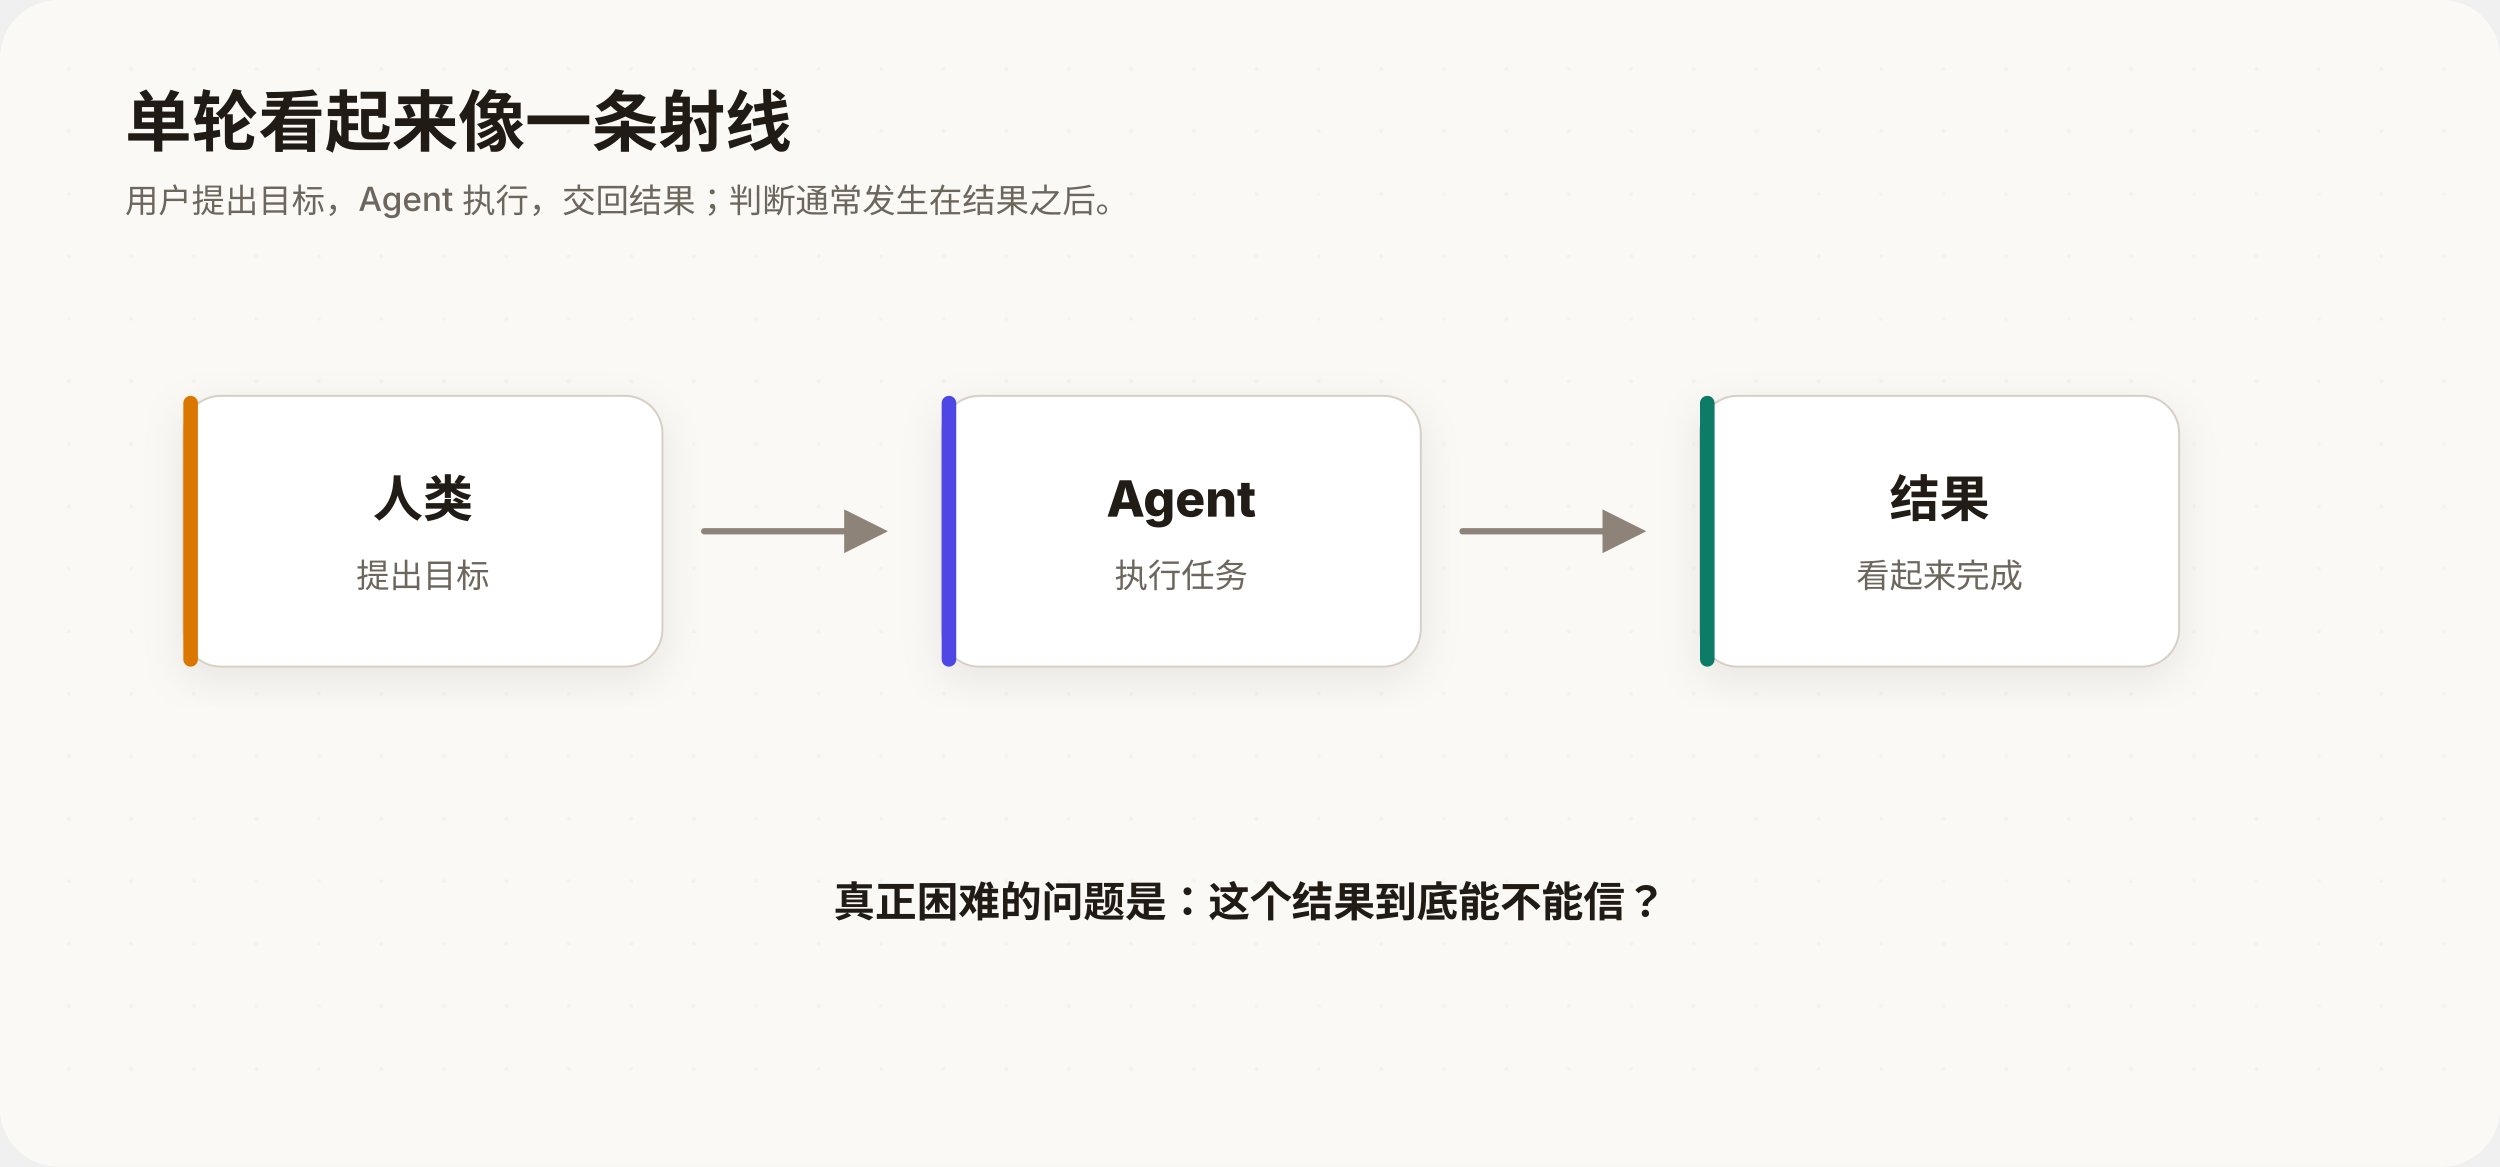
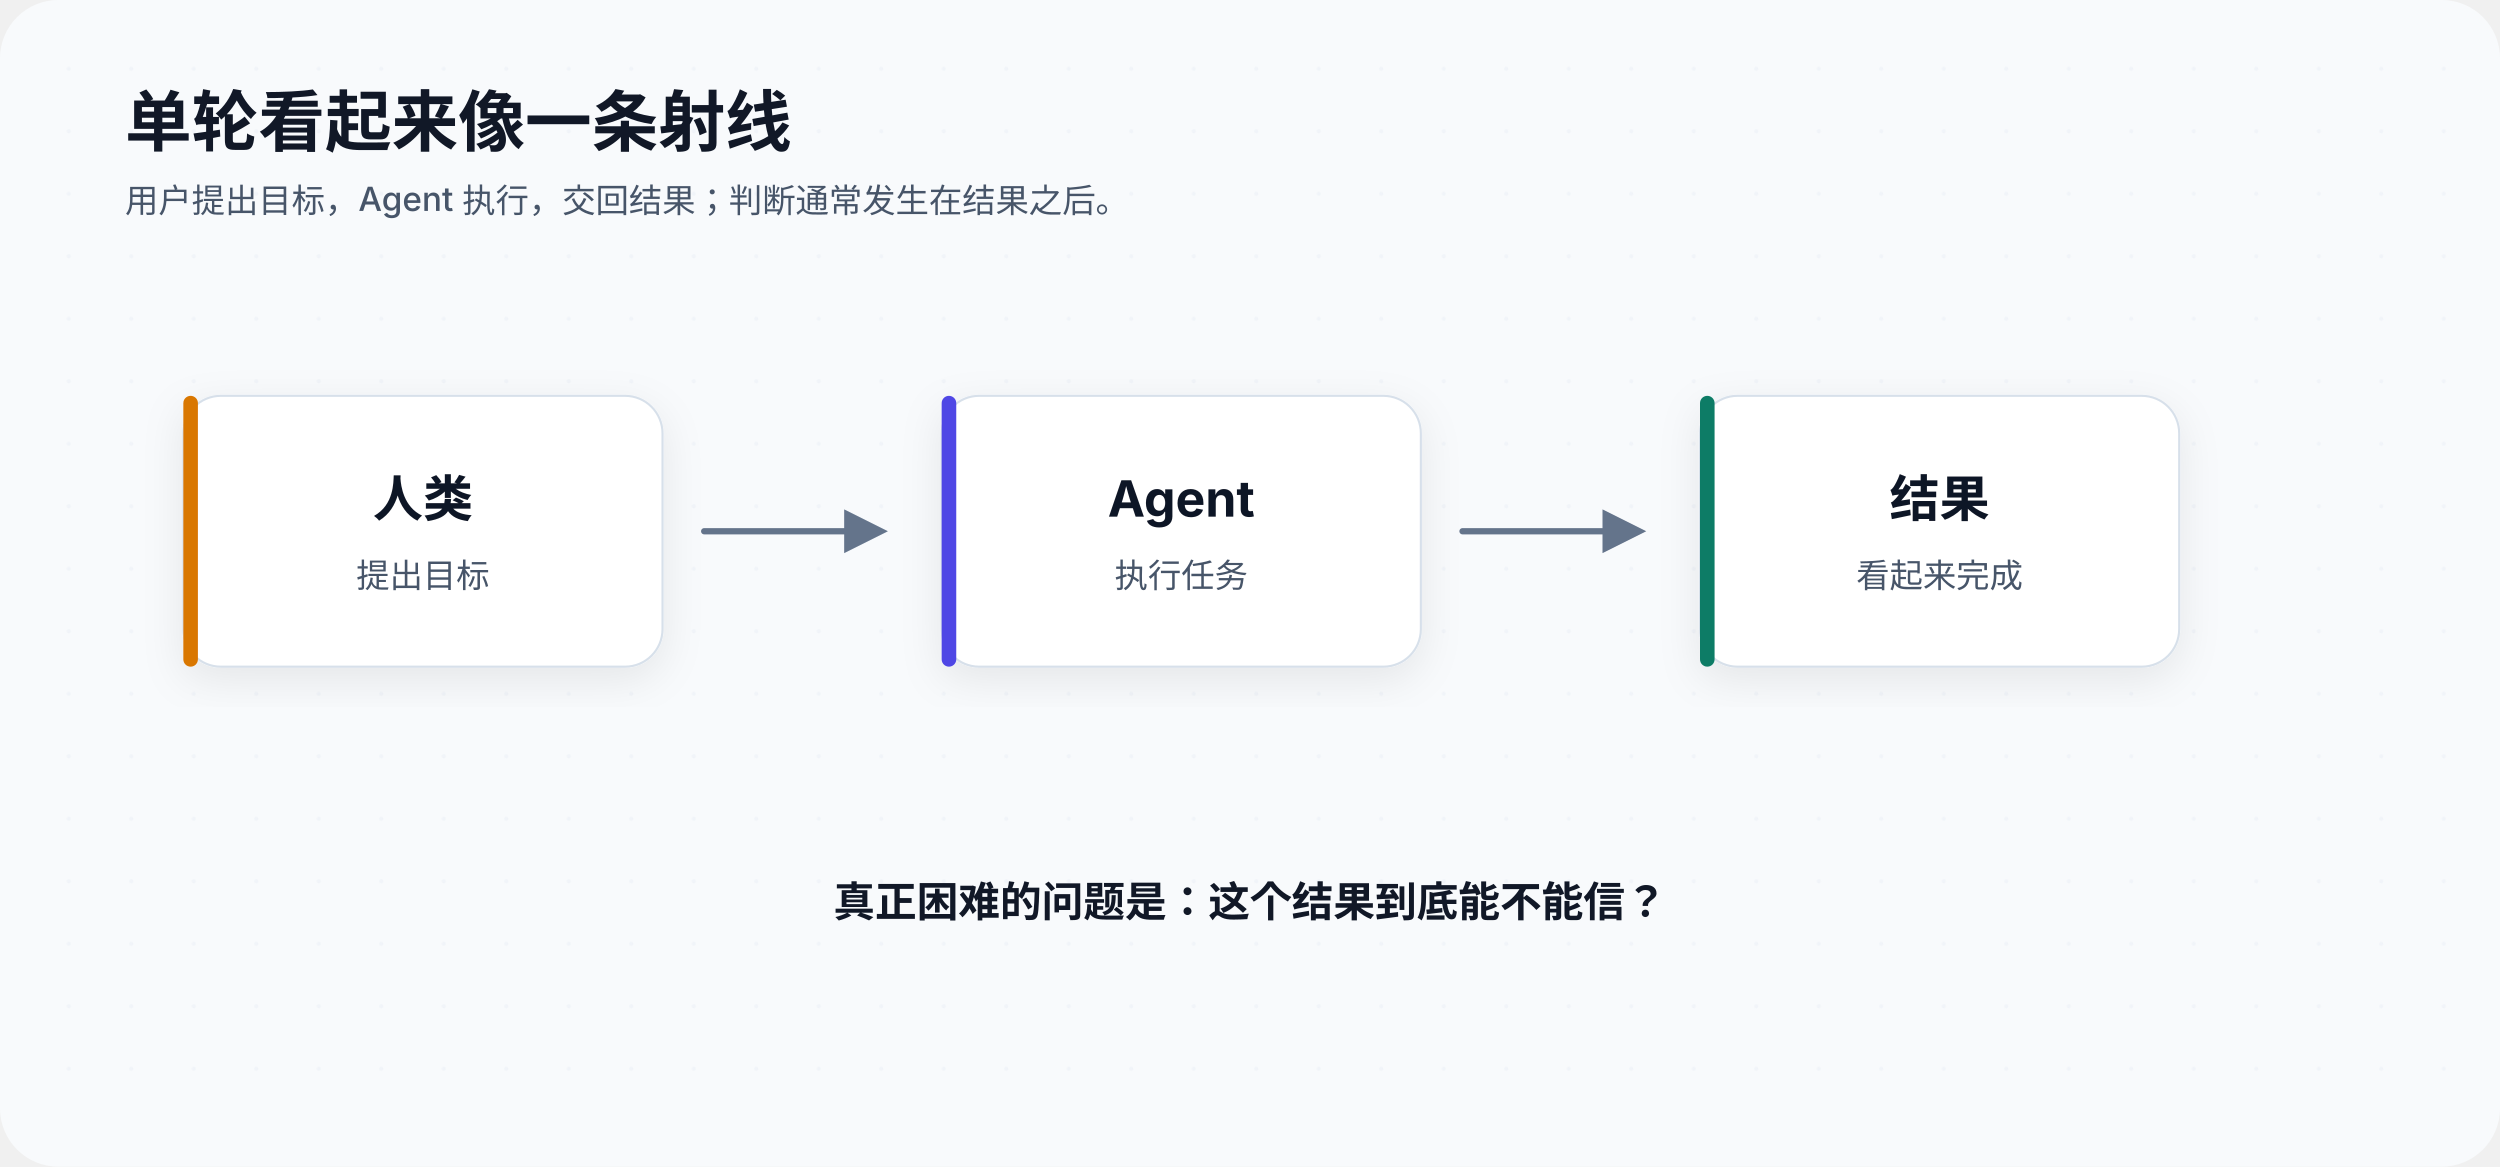
<svg xmlns="http://www.w3.org/2000/svg" width="1200" height="560" viewBox="0 0 1200 560" role="img" aria-labelledby="title desc">
  <defs>
    <filter id="shadow" x="-15%" y="-15%" width="130%" height="130%">
-       <feDropShadow dx="0" dy="6" stdDeviation="10" flood-color="#2c2118" flood-opacity="0.08" />
+       <feDropShadow dx="0" dy="6" stdDeviation="10" flood-color="#0f172a" flood-opacity="0.08" />
    </filter>
    <marker id="arrow" viewBox="0 0 10 10" refX="8" refY="5" markerWidth="7" markerHeight="7" orient="auto-start-reverse">
-       <path d="M0,0 L10,5 L0,10 Z" fill="#8d8378" />
+       <path d="M0,0 L10,5 L0,10 Z" fill="#64748b" />
    </marker>
    <pattern id="dots" width="30" height="30" patternUnits="userSpaceOnUse">
-       <circle cx="3" cy="3" r="1" fill="#e8dfd3" opacity="0.6" />
+       <circle cx="3" cy="3" r="1" fill="#dbe3ee" opacity="0.6" />
    </pattern>
  </defs>
-   <rect width="1200" height="560" rx="28" fill="#faf9f6" />
+   <rect width="1200" height="560" rx="28" fill="#f8fafc" />
  <rect x="20" y="20" width="1160" height="520" rx="24" fill="url(#dots)" opacity="0.4" />
-   <text x="60" y="70" font-family="Inter, 'Noto Sans SC', 'PingFang SC', 'Microsoft YaHei', sans-serif" font-size="32" font-weight="760" fill="#211b15">单轮看起来像一条射线</text>
-   <text x="60" y="102" font-family="Inter, 'Noto Sans SC', 'PingFang SC', 'Microsoft YaHei', sans-serif" font-size="16" font-weight="500" fill="#6d665d">用户提出目标，Agent 执行，交回结果；判断通常发生在结果之后。</text>
+   <text x="60" y="70" font-family="Inter, 'Noto Sans SC', 'PingFang SC', 'Microsoft YaHei', sans-serif" font-size="32" font-weight="700" fill="#111827">单轮看起来像一条射线</text>
+   <text x="60" y="102" font-family="Inter, 'Noto Sans SC', 'PingFang SC', 'Microsoft YaHei', sans-serif" font-size="16" font-weight="500" fill="#475569">用户提出目标，Agent 执行，交回结果；判断通常发生在结果之后。</text>
  <g filter="url(#shadow)">
-     <rect x="88" y="190" width="230" height="130" rx="18" fill="#ffffff" stroke="#d9d0c5" />
+     <rect x="88" y="190" width="230" height="130" rx="18" fill="#ffffff" stroke="#d7e0ea" />
    <rect x="88" y="190" width="7" height="130" rx="3.5" fill="#d97706" />
-     <text x="203" y="248" text-anchor="middle" font-family="Inter, 'Noto Sans SC', 'PingFang SC', 'Microsoft YaHei', sans-serif" font-size="24" font-weight="760" fill="#211b15">人类</text>
-     <text x="203" y="282" text-anchor="middle" font-family="Inter, 'Noto Sans SC', 'PingFang SC', 'Microsoft YaHei', sans-serif" font-size="16" font-weight="500" fill="#6d665d">提出目标</text>
+     <text x="203" y="248" text-anchor="middle" font-family="Inter, 'Noto Sans SC', 'PingFang SC', 'Microsoft YaHei', sans-serif" font-size="24" font-weight="700" fill="#111827">人类</text>
+     <text x="203" y="282" text-anchor="middle" font-family="Inter, 'Noto Sans SC', 'PingFang SC', 'Microsoft YaHei', sans-serif" font-size="16" font-weight="500" fill="#475569">提出目标</text>
  </g>
-   <path d="M338,255 L422,255" fill="none" stroke="#8d8378" stroke-width="3" stroke-linecap="round" marker-end="url(#arrow)" />
+   <path d="M338,255 L422,255" fill="none" stroke="#64748b" stroke-width="3" stroke-linecap="round" marker-end="url(#arrow)" />
  <g filter="url(#shadow)">
-     <rect x="452" y="190" width="230" height="130" rx="18" fill="#ffffff" stroke="#d9d0c5" />
+     <rect x="452" y="190" width="230" height="130" rx="18" fill="#ffffff" stroke="#d7e0ea" />
    <rect x="452" y="190" width="7" height="130" rx="3.5" fill="#4f46e5" />
-     <text x="567" y="248" text-anchor="middle" font-family="Inter, 'Noto Sans SC', 'PingFang SC', 'Microsoft YaHei', sans-serif" font-size="24" font-weight="760" fill="#211b15">Agent</text>
-     <text x="567" y="282" text-anchor="middle" font-family="Inter, 'Noto Sans SC', 'PingFang SC', 'Microsoft YaHei', sans-serif" font-size="16" font-weight="500" fill="#6d665d">执行任务</text>
+     <text x="567" y="248" text-anchor="middle" font-family="Inter, 'Noto Sans SC', 'PingFang SC', 'Microsoft YaHei', sans-serif" font-size="24" font-weight="700" fill="#111827">Agent</text>
+     <text x="567" y="282" text-anchor="middle" font-family="Inter, 'Noto Sans SC', 'PingFang SC', 'Microsoft YaHei', sans-serif" font-size="16" font-weight="500" fill="#475569">执行任务</text>
  </g>
-   <path d="M702,255 L786,255" fill="none" stroke="#8d8378" stroke-width="3" stroke-linecap="round" marker-end="url(#arrow)" />
+   <path d="M702,255 L786,255" fill="none" stroke="#64748b" stroke-width="3" stroke-linecap="round" marker-end="url(#arrow)" />
  <g filter="url(#shadow)">
-     <rect x="816" y="190" width="230" height="130" rx="18" fill="#ffffff" stroke="#d9d0c5" />
+     <rect x="816" y="190" width="230" height="130" rx="18" fill="#ffffff" stroke="#d7e0ea" />
    <rect x="816" y="190" width="7" height="130" rx="3.5" fill="#0d7c66" />
-     <text x="931" y="248" text-anchor="middle" font-family="Inter, 'Noto Sans SC', 'PingFang SC', 'Microsoft YaHei', sans-serif" font-size="24" font-weight="760" fill="#211b15">结果</text>
-     <text x="931" y="282" text-anchor="middle" font-family="Inter, 'Noto Sans SC', 'PingFang SC', 'Microsoft YaHei', sans-serif" font-size="16" font-weight="500" fill="#6d665d">看起来完成</text>
+     <text x="931" y="248" text-anchor="middle" font-family="Inter, 'Noto Sans SC', 'PingFang SC', 'Microsoft YaHei', sans-serif" font-size="24" font-weight="700" fill="#111827">结果</text>
+     <text x="931" y="282" text-anchor="middle" font-family="Inter, 'Noto Sans SC', 'PingFang SC', 'Microsoft YaHei', sans-serif" font-size="16" font-weight="500" fill="#475569">看起来完成</text>
  </g>
-   <text x="600" y="440" text-anchor="middle" font-family="Inter, 'Noto Sans SC', 'PingFang SC', 'Microsoft YaHei', sans-serif" font-size="20" font-weight="760" fill="#211b15">真正困难的问题是：这个结果到底能不能信？</text>
+   <text x="600" y="440" text-anchor="middle" font-family="Inter, 'Noto Sans SC', 'PingFang SC', 'Microsoft YaHei', sans-serif" font-size="20" font-weight="700" fill="#111827">真正困难的问题是：这个结果到底能不能信？</text>
</svg>
